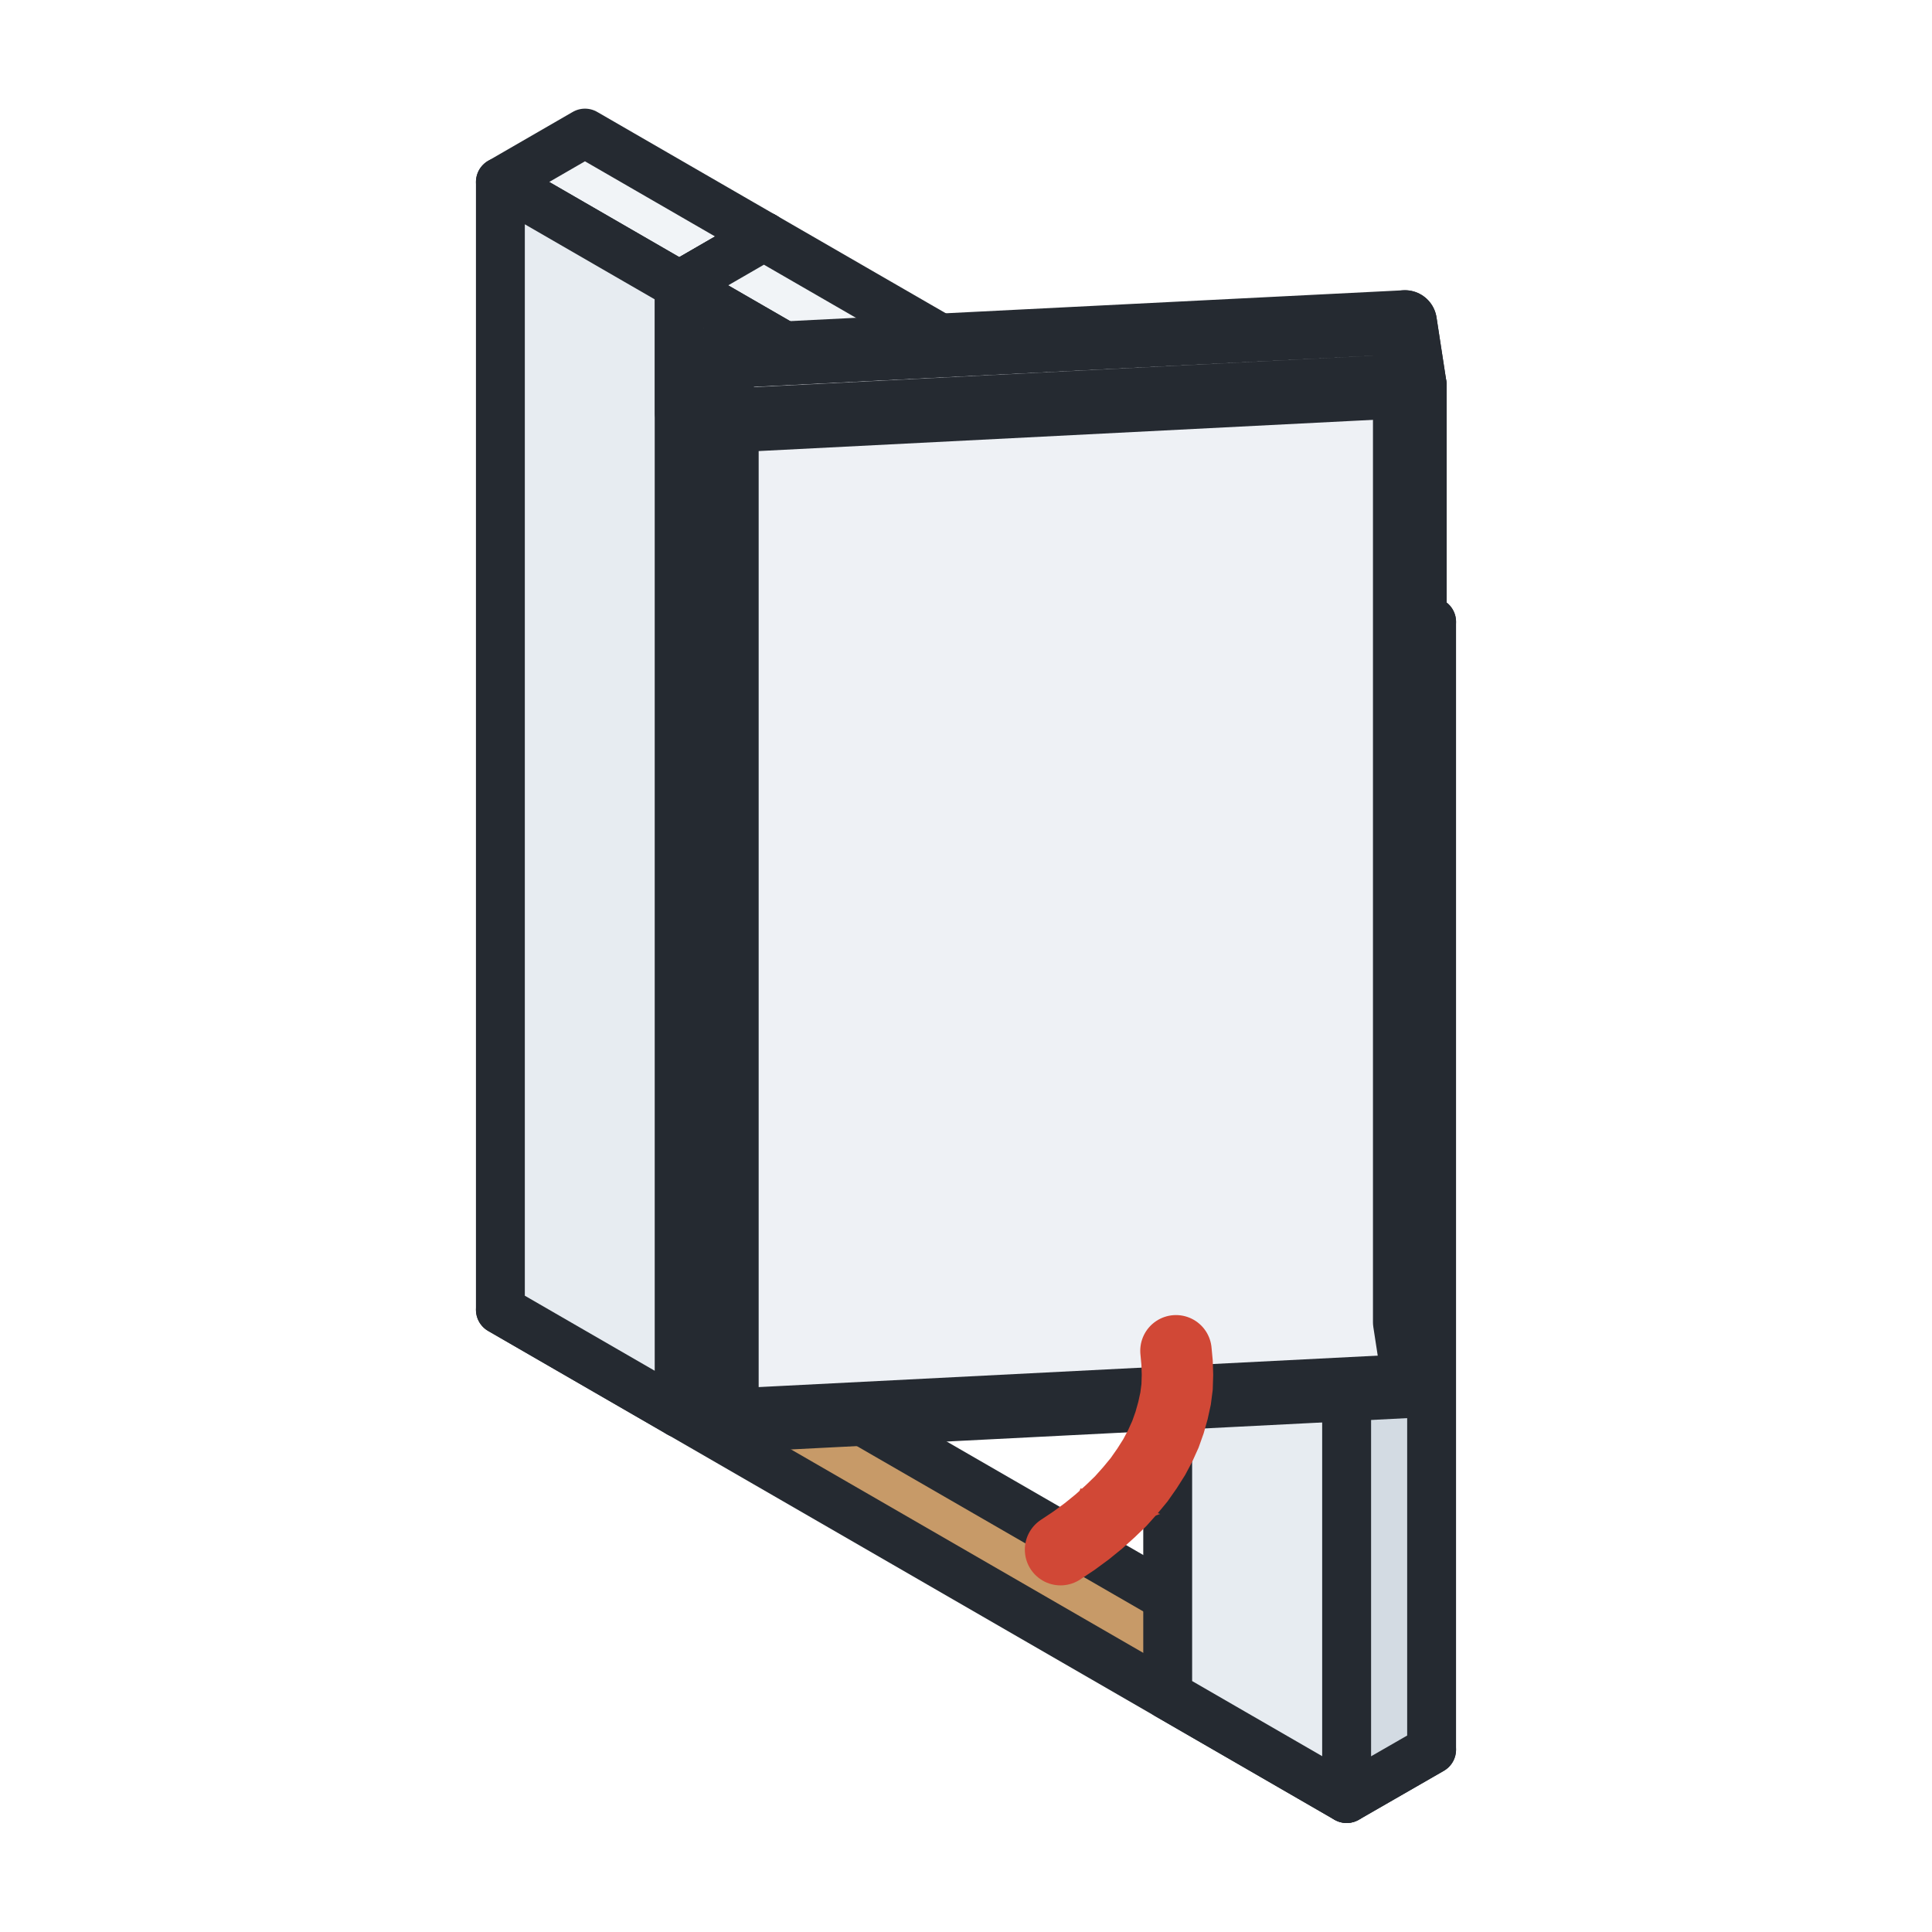
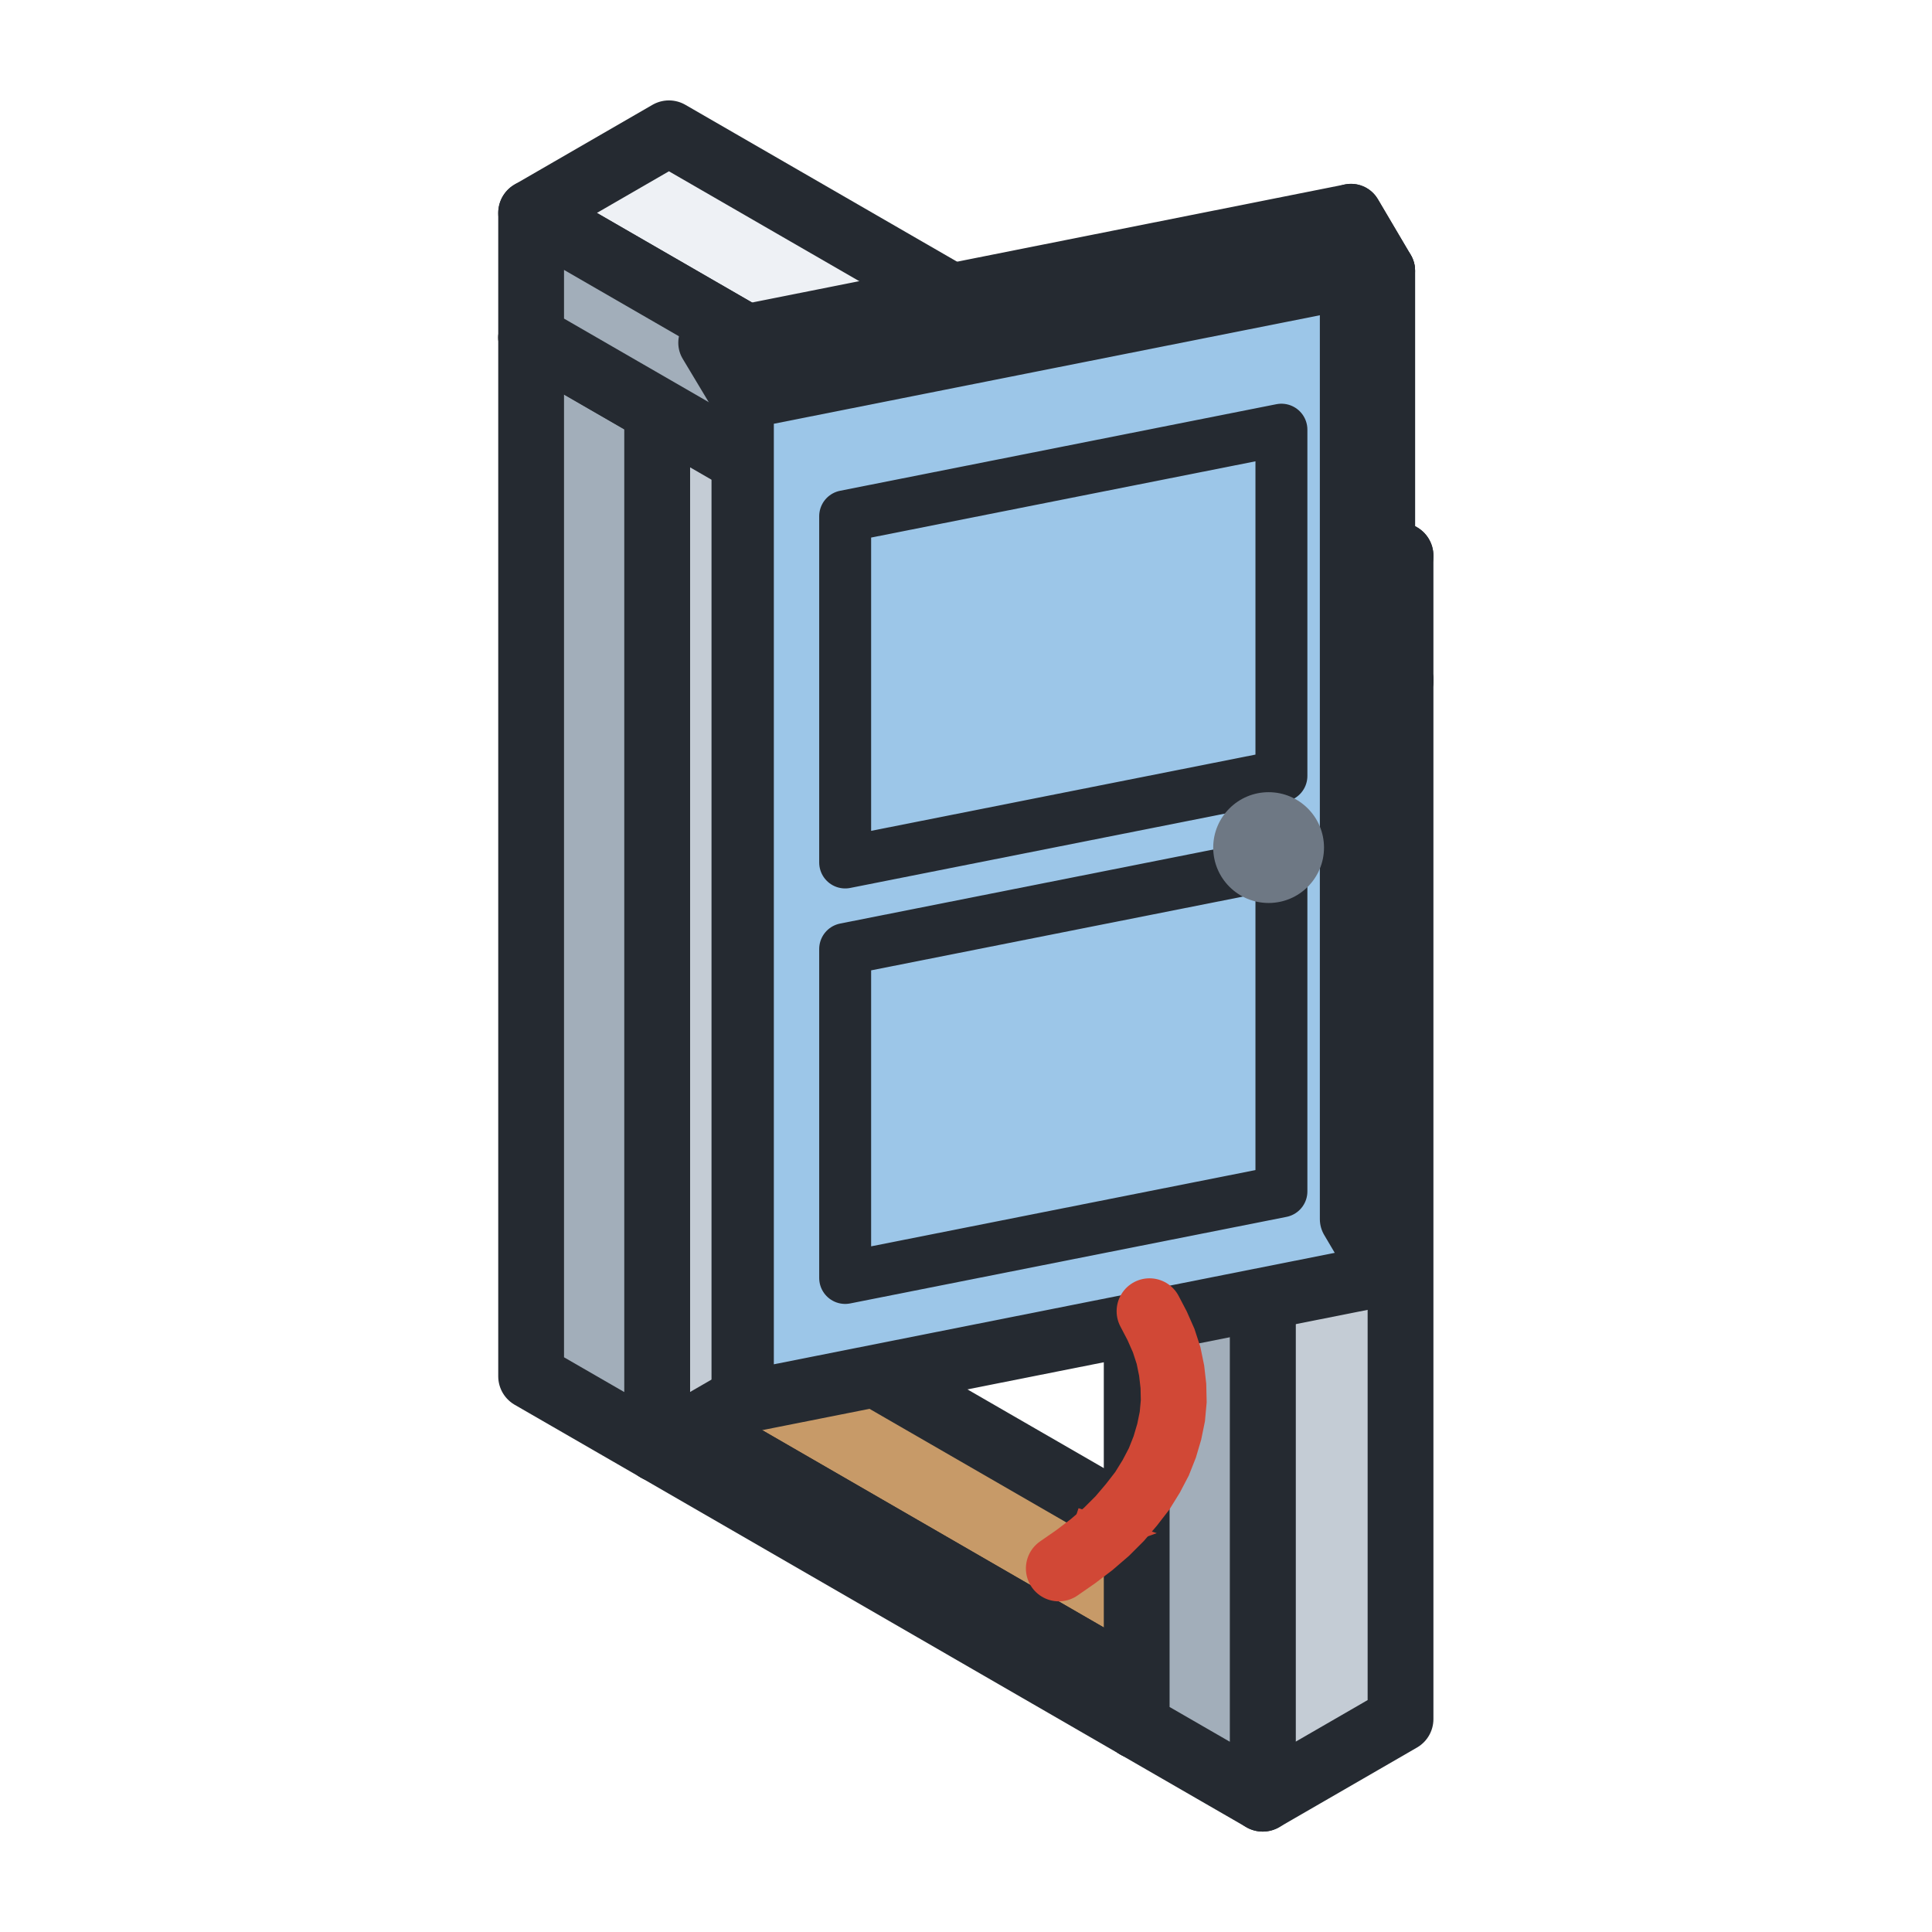
- <svg xmlns="http://www.w3.org/2000/svg" viewBox="-15.56 -33.54 51.39 51.39">
-   <polygon points="0.00,0.00 22.52,13.00 20.26,14.30 -2.25,1.30" fill="#C79A68" stroke="#252A31" stroke-width="1.3" stroke-linejoin="round" />
-   <polygon points="-2.25,-28.70 2.51,-25.95 4.76,-27.25 0.00,-30.00" fill="#F1F4F7" stroke="#252A31" stroke-width="1.3" stroke-linejoin="round" />
-   <polygon points="-2.25,1.30 2.51,4.05 2.51,-25.95 -2.25,-28.70" fill="#E7ECF1" stroke="#252A31" stroke-width="1.3" stroke-linejoin="round" />
-   <polygon points="2.51,4.05 4.76,2.75 4.76,-27.25 2.51,-25.95" fill="#D3DBE3" stroke="#252A31" stroke-width="1.3" stroke-linejoin="round" />
-   <polygon points="15.50,-18.45 20.26,-15.70 22.52,-17.00 17.75,-19.75" fill="#F1F4F7" stroke="#252A31" stroke-width="1.3" stroke-linejoin="round" />
-   <polygon points="15.50,11.55 20.26,14.30 20.26,-15.70 15.50,-18.45" fill="#E7ECF1" stroke="#252A31" stroke-width="1.3" stroke-linejoin="round" />
-   <polygon points="20.26,14.30 22.52,13.00 22.52,-17.00 20.26,-15.70" fill="#D3DBE3" stroke="#252A31" stroke-width="1.3" stroke-linejoin="round" />
-   <polygon points="2.51,-25.95 15.50,-18.45 17.75,-19.75 4.76,-27.25" fill="#F1F4F7" stroke="#252A31" stroke-width="1.3" stroke-linejoin="round" />
-   <polygon points="2.51,-22.55 15.50,-15.05 15.50,-18.45 2.51,-25.95" fill="#E7ECF1" stroke="#252A31" stroke-width="1.3" stroke-linejoin="round" />
-   <polygon points="15.50,-15.05 17.75,-16.35 17.75,-19.75 15.50,-18.45" fill="#D3DBE3" stroke="#252A31" stroke-width="1.3" stroke-linejoin="round" />
-   <polygon points="3.77,-22.35 22.07,-23.28 21.81,-24.97 3.51,-24.05" fill="#EEF1F5" stroke="#252A31" stroke-width="1.7" stroke-linejoin="round" />
-   <polygon points="3.77,4.25 22.07,3.32 22.07,-23.28 3.77,-22.35" fill="#EEF1F5" stroke="#252A31" stroke-width="1.7" stroke-linejoin="round" />
-   <polygon points="22.07,3.32 21.81,1.63 21.81,-24.97 22.07,-23.28" fill="#CBD3DC" stroke="#252A31" stroke-width="1.7" stroke-linejoin="round" />
-   <path d="M 15.72 2.39 L 15.75 2.71 L 15.76 3.03 L 15.75 3.35 L 15.71 3.66 L 15.64 3.98 L 15.55 4.30 L 15.44 4.61 L 15.30 4.92 L 15.14 5.22 L 14.95 5.52 L 14.74 5.82 L 14.50 6.11 L 14.25 6.39 L 13.97 6.66 L 13.67 6.93 L 13.35 7.19 L 13.01 7.44 L 12.65 7.68" fill="none" stroke="#D14836" stroke-width="1.9" stroke-linecap="round" />
-   <path d="M 12.65 7.68 L 13.18 6.05 L 15.30 6.73 Z" fill="#D14836" />
+ <svg xmlns="http://www.w3.org/2000/svg" viewBox="-22.96 -39.55 55.80 55.80">
+   <polygon points="0.00,-1.20 13.86,6.80 9.87,9.10 -3.98,1.10" fill="#C79A68" stroke="#252A31" stroke-width="1.9" stroke-linejoin="round" />
+   <polygon points="13.86,8.00 9.87,10.30 9.87,9.10 13.86,6.80" fill="#A87C4E" stroke="#252A31" stroke-width="1.9" stroke-linejoin="round" />
+   <polygon points="-3.98,2.30 9.87,10.30 9.87,9.10 -3.98,1.10" fill="#A87C4E" stroke="#252A31" stroke-width="1.9" stroke-linejoin="round" />
+   <polygon points="-3.64,-32.10 0.00,-30.00 -3.98,-27.70 -7.62,-29.80" fill="#EEF1F5" stroke="#252A31" stroke-width="1.9" stroke-linejoin="round" />
+   <polygon points="0.00,0.00 -3.98,2.30 -3.98,-27.70 0.00,-30.00" fill="#C4CCD5" stroke="#252A31" stroke-width="1.9" stroke-linejoin="round" />
+   <polygon points="-7.62,0.20 -3.98,2.30 -3.98,-27.70 -7.62,-29.80" fill="#A2AEBA" stroke="#252A31" stroke-width="1.9" stroke-linejoin="round" />
+   <polygon points="13.86,-22.00 17.49,-19.90 13.51,-17.60 9.87,-19.70" fill="#EEF1F5" stroke="#252A31" stroke-width="1.9" stroke-linejoin="round" />
+   <polygon points="17.49,10.10 13.51,12.40 13.51,-17.60 17.49,-19.90" fill="#C4CCD5" stroke="#252A31" stroke-width="1.9" stroke-linejoin="round" />
+   <polygon points="9.87,10.30 13.51,12.40 13.51,-17.60 9.87,-19.70" fill="#A2AEBA" stroke="#252A31" stroke-width="1.9" stroke-linejoin="round" />
+   <polygon points="-3.64,-35.70 17.49,-23.50 13.51,-21.20 -7.62,-33.40" fill="#EEF1F5" stroke="#252A31" stroke-width="1.9" stroke-linejoin="round" />
+   <polygon points="17.49,-19.90 13.51,-17.60 13.51,-21.20 17.49,-23.50" fill="#C4CCD5" stroke="#252A31" stroke-width="1.9" stroke-linejoin="round" />
+   <polygon points="-7.62,-29.80 13.51,-17.60 13.51,-21.20 -7.62,-33.40" fill="#A2AEBA" stroke="#252A31" stroke-width="1.9" stroke-linejoin="round" />
+   <polygon points="-1.51,-28.05 17.01,-31.73 16.06,-33.34 -2.47,-29.65" fill="#EEF1F5" stroke="#252A31" stroke-width="1.8" stroke-linejoin="round" />
+   <polygon points="-1.51,0.95 17.01,-2.73 17.01,-31.73 -1.51,-28.05" fill="#9CC6E8" stroke="#252A31" stroke-width="1.8" stroke-linejoin="round" />
+   <polygon points="17.01,-2.73 16.06,-4.34 16.06,-33.34 17.01,-31.73" fill="#7DAFD9" stroke="#252A31" stroke-width="1.8" stroke-linejoin="round" />
+   <polygon points="1.45,-2.64 14.05,-5.14 14.05,-14.64 1.45,-12.14" fill="#9CC6E8" stroke="#252A31" stroke-width="1.5" stroke-linejoin="round" />
+   <polygon points="1.45,-14.64 14.05,-17.14 14.05,-27.14 1.45,-24.64" fill="#9CC6E8" stroke="#252A31" stroke-width="1.5" stroke-linejoin="round" />
+   <circle cx="13.68" cy="-15.07" r="1.6" fill="#6E7884" />
+   <path d="M 10.24 -1.68 L 10.46 -1.26 L 10.65 -0.83 L 10.79 -0.40 L 10.88 0.04 L 10.93 0.48 L 10.94 0.92 L 10.90 1.36 L 10.81 1.80 L 10.68 2.24 L 10.51 2.67 L 10.29 3.09 L 10.03 3.51 L 9.72 3.91 L 9.38 4.31 L 9.00 4.69 L 8.57 5.06 L 8.11 5.41 L 7.62 5.75" fill="none" stroke="#D14836" stroke-width="1.9" stroke-linecap="round" />
+   <path d="M 7.62 5.75 L 8.19 4.01 L 10.45 4.73 Z" fill="#D14836" />
</svg>
